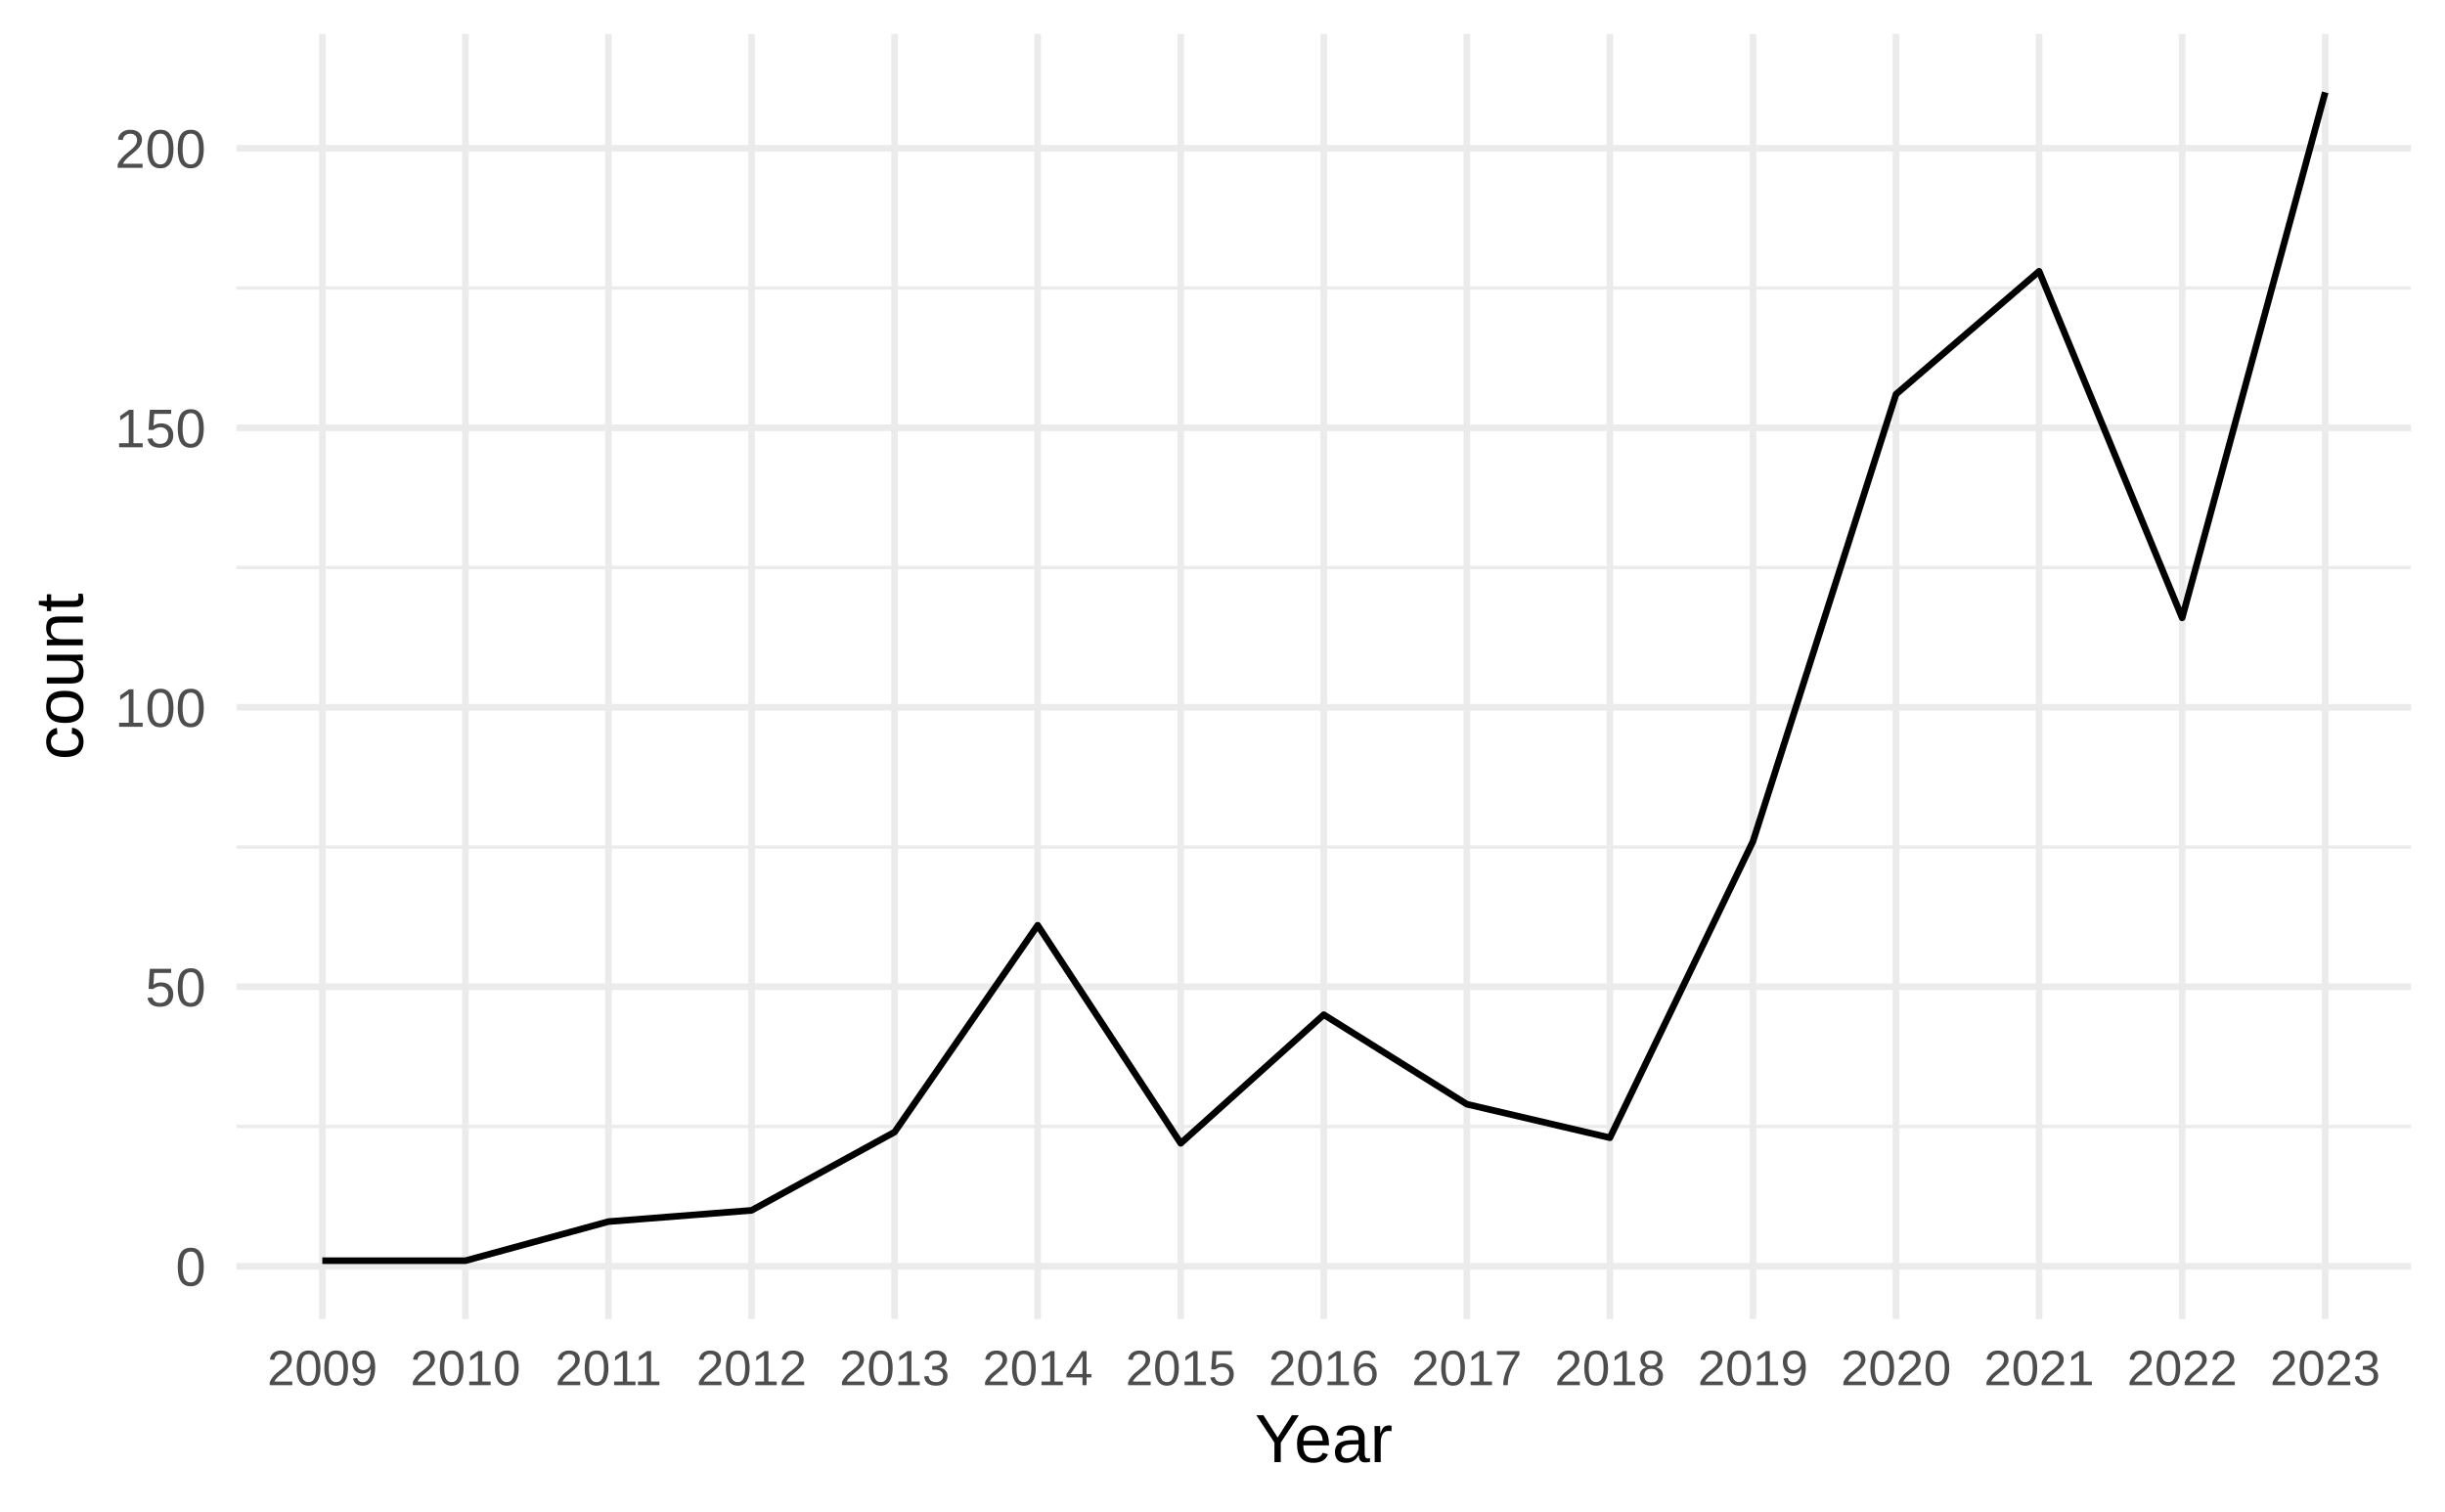
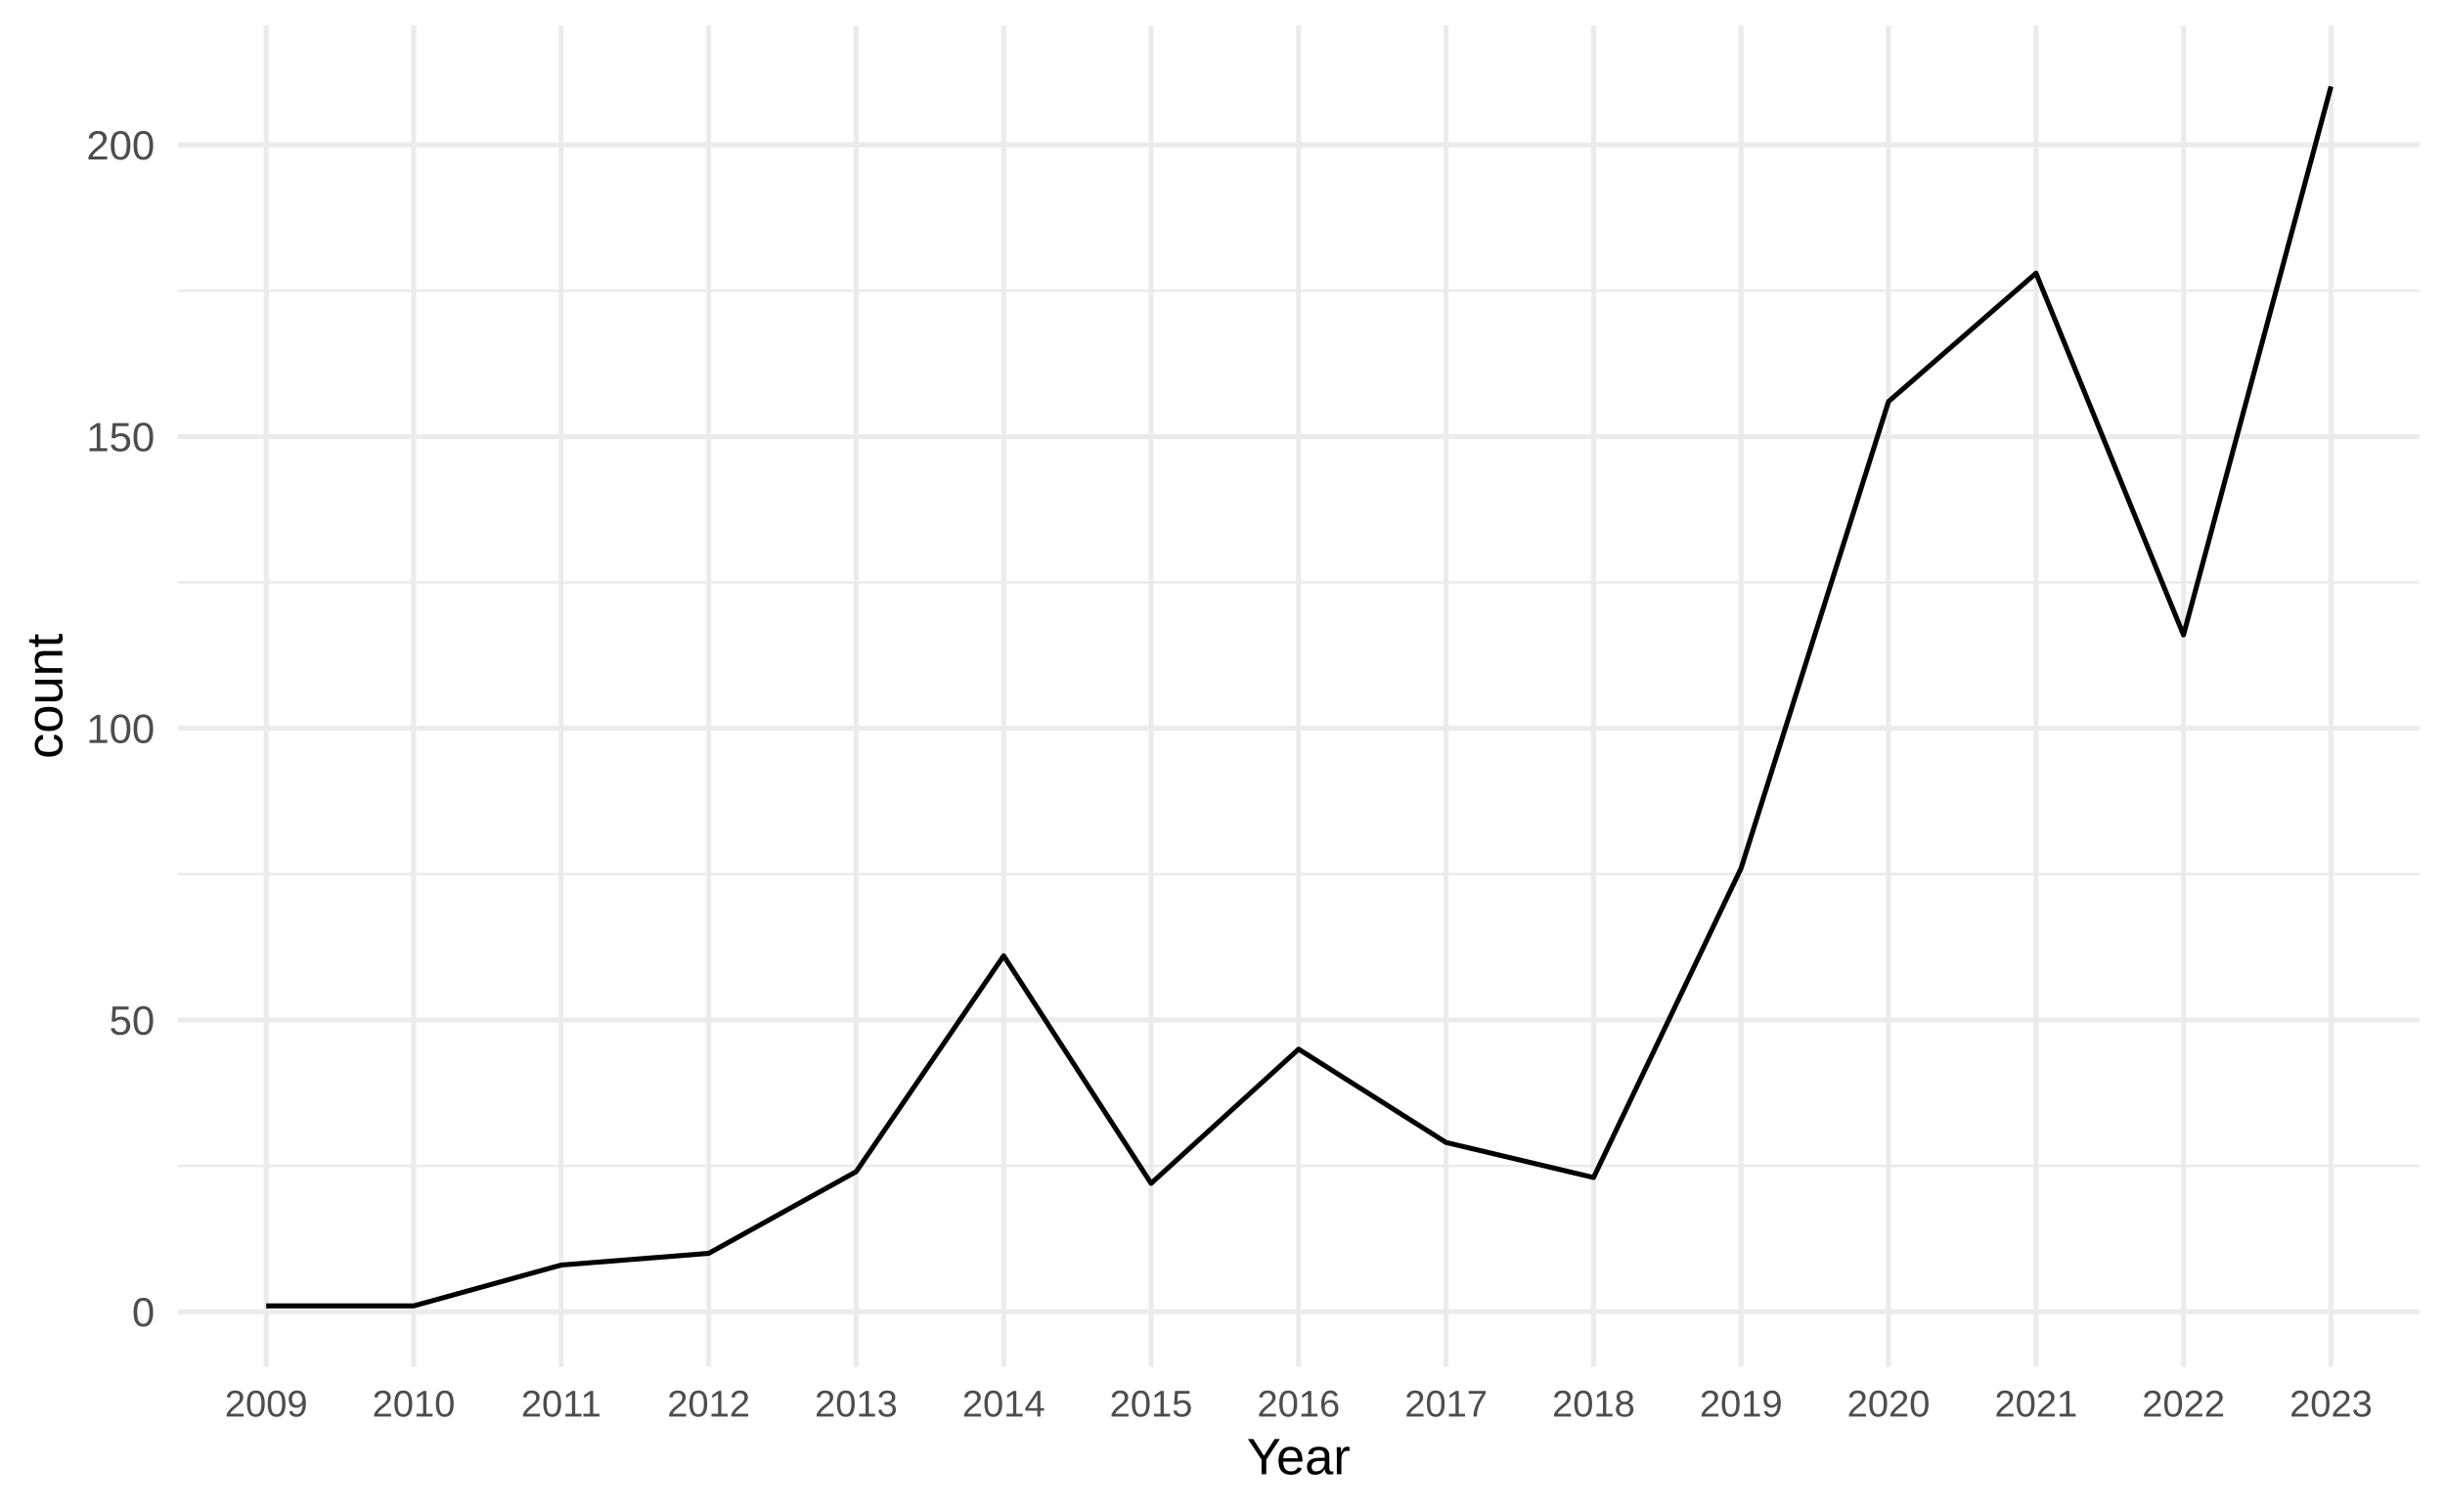
- <svg xmlns="http://www.w3.org/2000/svg" class="svglite" width="394.50pt" height="243.82pt" viewBox="0 0 394.50 243.82">
+ <svg xmlns="http://www.w3.org/2000/svg" class="svglite" width="525.00pt" height="324.47pt" viewBox="0 0 525.00 324.47">
  <defs>
    <style type="text/css">
    .svglite line, .svglite polyline, .svglite polygon, .svglite path, .svglite rect, .svglite circle {
      fill: none;
      stroke: #000000;
      stroke-linecap: round;
      stroke-linejoin: round;
      stroke-miterlimit: 10.00;
    }
    .svglite text {
      white-space: pre;
    }
  </style>
  </defs>
  <rect width="100%" height="100%" style="stroke: none; fill: none;" />
  <defs>
-     <clipPath id="cpMC4wMHwzOTQuNTB8MC4wMHwyNDMuODI=">
-       <rect x="0.00" y="0.00" width="394.50" height="243.82" />
+     <clipPath id="cpMC4wMHw1MjUuMDB8MC4wMHwzMjQuNDc=">
+       <rect x="0.00" y="0.00" width="525.00" height="324.47" />
    </clipPath>
  </defs>
-   <g clip-path="url(#cpMC4wMHwzOTQuNTB8MC4wMHwyNDMuODI=)">
+   <g clip-path="url(#cpMC4wMHw1MjUuMDB8MC4wMHwzMjQuNDc=)">
</g>
  <defs>
-     <clipPath id="cpMzguMTZ8Mzg5LjAyfDUuNDh8MjEyLjgz">
-       <rect x="38.16" y="5.48" width="350.86" height="207.35" />
+     <clipPath id="cpMzguMTZ8NTE5LjUyfDUuNDh8MjkzLjQ5">
+       <rect x="38.16" y="5.48" width="481.36" height="288.01" />
    </clipPath>
  </defs>
-   <g clip-path="url(#cpMzguMTZ8Mzg5LjAyfDUuNDh8MjEyLjgz)">
-     <polyline points="38.16,181.76 389.02,181.76 " style="stroke-width: 0.53; stroke: #EBEBEB; stroke-linecap: butt;" />
-     <polyline points="38.16,136.67 389.02,136.67 " style="stroke-width: 0.53; stroke: #EBEBEB; stroke-linecap: butt;" />
-     <polyline points="38.16,91.57 389.02,91.57 " style="stroke-width: 0.53; stroke: #EBEBEB; stroke-linecap: butt;" />
-     <polyline points="38.16,46.47 389.02,46.47 " style="stroke-width: 0.53; stroke: #EBEBEB; stroke-linecap: butt;" />
-     <polyline points="38.16,204.31 389.02,204.31 " style="stroke-width: 1.07; stroke: #EBEBEB; stroke-linecap: butt;" />
-     <polyline points="38.16,159.21 389.02,159.21 " style="stroke-width: 1.07; stroke: #EBEBEB; stroke-linecap: butt;" />
-     <polyline points="38.16,114.12 389.02,114.12 " style="stroke-width: 1.07; stroke: #EBEBEB; stroke-linecap: butt;" />
-     <polyline points="38.16,69.02 389.02,69.02 " style="stroke-width: 1.07; stroke: #EBEBEB; stroke-linecap: butt;" />
-     <polyline points="38.16,23.92 389.02,23.92 " style="stroke-width: 1.07; stroke: #EBEBEB; stroke-linecap: butt;" />
-     <polyline points="52.01,212.83 52.01,5.48 " style="stroke-width: 1.07; stroke: #EBEBEB; stroke-linecap: butt;" />
-     <polyline points="75.10,212.83 75.10,5.48 " style="stroke-width: 1.07; stroke: #EBEBEB; stroke-linecap: butt;" />
-     <polyline points="98.18,212.83 98.18,5.48 " style="stroke-width: 1.07; stroke: #EBEBEB; stroke-linecap: butt;" />
-     <polyline points="121.26,212.83 121.26,5.48 " style="stroke-width: 1.07; stroke: #EBEBEB; stroke-linecap: butt;" />
-     <polyline points="144.34,212.83 144.34,5.48 " style="stroke-width: 1.07; stroke: #EBEBEB; stroke-linecap: butt;" />
-     <polyline points="167.43,212.83 167.43,5.48 " style="stroke-width: 1.07; stroke: #EBEBEB; stroke-linecap: butt;" />
-     <polyline points="190.51,212.83 190.51,5.48 " style="stroke-width: 1.07; stroke: #EBEBEB; stroke-linecap: butt;" />
-     <polyline points="213.59,212.83 213.59,5.48 " style="stroke-width: 1.07; stroke: #EBEBEB; stroke-linecap: butt;" />
-     <polyline points="236.67,212.83 236.67,5.48 " style="stroke-width: 1.07; stroke: #EBEBEB; stroke-linecap: butt;" />
-     <polyline points="259.76,212.83 259.76,5.48 " style="stroke-width: 1.07; stroke: #EBEBEB; stroke-linecap: butt;" />
-     <polyline points="282.84,212.83 282.84,5.48 " style="stroke-width: 1.07; stroke: #EBEBEB; stroke-linecap: butt;" />
-     <polyline points="305.92,212.83 305.92,5.48 " style="stroke-width: 1.07; stroke: #EBEBEB; stroke-linecap: butt;" />
-     <polyline points="329.01,212.83 329.01,5.48 " style="stroke-width: 1.07; stroke: #EBEBEB; stroke-linecap: butt;" />
-     <polyline points="352.09,212.83 352.09,5.48 " style="stroke-width: 1.07; stroke: #EBEBEB; stroke-linecap: butt;" />
-     <polyline points="375.17,212.83 375.17,5.48 " style="stroke-width: 1.07; stroke: #EBEBEB; stroke-linecap: butt;" />
-     <polyline points="52.01,203.41 75.10,203.41 98.18,197.10 121.26,195.29 144.34,182.66 167.43,149.29 190.51,184.47 213.59,163.72 236.67,178.16 259.76,183.57 282.84,135.76 305.92,63.61 329.01,43.77 352.09,99.69 375.17,14.90 " style="stroke-width: 1.07; stroke-linecap: butt;" />
+   <g clip-path="url(#cpMzguMTZ8NTE5LjUyfDUuNDh8MjkzLjQ5)">
+     <polyline points="38.16,250.33 519.52,250.33 " style="stroke-width: 0.53; stroke: #EBEBEB; stroke-linecap: butt;" />
+     <polyline points="38.16,187.69 519.52,187.69 " style="stroke-width: 0.53; stroke: #EBEBEB; stroke-linecap: butt;" />
+     <polyline points="38.16,125.06 519.52,125.06 " style="stroke-width: 0.53; stroke: #EBEBEB; stroke-linecap: butt;" />
+     <polyline points="38.16,62.42 519.52,62.42 " style="stroke-width: 0.53; stroke: #EBEBEB; stroke-linecap: butt;" />
+     <polyline points="38.16,281.65 519.52,281.65 " style="stroke-width: 1.07; stroke: #EBEBEB; stroke-linecap: butt;" />
+     <polyline points="38.16,219.01 519.52,219.01 " style="stroke-width: 1.07; stroke: #EBEBEB; stroke-linecap: butt;" />
+     <polyline points="38.16,156.37 519.52,156.37 " style="stroke-width: 1.07; stroke: #EBEBEB; stroke-linecap: butt;" />
+     <polyline points="38.16,93.74 519.52,93.74 " style="stroke-width: 1.07; stroke: #EBEBEB; stroke-linecap: butt;" />
+     <polyline points="38.16,31.10 519.52,31.10 " style="stroke-width: 1.07; stroke: #EBEBEB; stroke-linecap: butt;" />
+     <polyline points="57.16,293.49 57.16,5.48 " style="stroke-width: 1.07; stroke: #EBEBEB; stroke-linecap: butt;" />
+     <polyline points="88.83,293.49 88.83,5.48 " style="stroke-width: 1.07; stroke: #EBEBEB; stroke-linecap: butt;" />
+     <polyline points="120.50,293.49 120.50,5.48 " style="stroke-width: 1.07; stroke: #EBEBEB; stroke-linecap: butt;" />
+     <polyline points="152.17,293.49 152.17,5.48 " style="stroke-width: 1.07; stroke: #EBEBEB; stroke-linecap: butt;" />
+     <polyline points="183.84,293.49 183.84,5.48 " style="stroke-width: 1.07; stroke: #EBEBEB; stroke-linecap: butt;" />
+     <polyline points="215.51,293.49 215.51,5.48 " style="stroke-width: 1.07; stroke: #EBEBEB; stroke-linecap: butt;" />
+     <polyline points="247.17,293.49 247.17,5.48 " style="stroke-width: 1.07; stroke: #EBEBEB; stroke-linecap: butt;" />
+     <polyline points="278.84,293.49 278.84,5.48 " style="stroke-width: 1.07; stroke: #EBEBEB; stroke-linecap: butt;" />
+     <polyline points="310.51,293.49 310.51,5.48 " style="stroke-width: 1.07; stroke: #EBEBEB; stroke-linecap: butt;" />
+     <polyline points="342.18,293.49 342.18,5.48 " style="stroke-width: 1.07; stroke: #EBEBEB; stroke-linecap: butt;" />
+     <polyline points="373.85,293.49 373.85,5.48 " style="stroke-width: 1.07; stroke: #EBEBEB; stroke-linecap: butt;" />
+     <polyline points="405.51,293.49 405.51,5.48 " style="stroke-width: 1.07; stroke: #EBEBEB; stroke-linecap: butt;" />
+     <polyline points="437.18,293.49 437.18,5.48 " style="stroke-width: 1.07; stroke: #EBEBEB; stroke-linecap: butt;" />
+     <polyline points="468.85,293.49 468.85,5.48 " style="stroke-width: 1.07; stroke: #EBEBEB; stroke-linecap: butt;" />
+     <polyline points="500.52,293.49 500.52,5.48 " style="stroke-width: 1.07; stroke: #EBEBEB; stroke-linecap: butt;" />
+     <polyline points="57.16,280.40 88.83,280.40 120.50,271.63 152.17,269.12 183.84,251.58 215.51,205.23 247.17,254.09 278.84,225.28 310.51,245.32 342.18,252.84 373.85,186.44 405.51,86.22 437.18,58.66 468.85,136.33 500.52,18.57 " style="stroke-width: 1.07; stroke-linecap: butt;" />
  </g>
-   <g clip-path="url(#cpMC4wMHwzOTQuNTB8MC4wMHwyNDMuODI=)">
-     <text x="33.23" y="207.46" text-anchor="end" style="font-size: 8.80px;fill: #4D4D4D; font-family: &quot;Arial&quot;;" textLength="4.90px" lengthAdjust="spacingAndGlyphs">0</text>
-     <text x="33.23" y="162.37" text-anchor="end" style="font-size: 8.80px;fill: #4D4D4D; font-family: &quot;Arial&quot;;" textLength="9.79px" lengthAdjust="spacingAndGlyphs">50</text>
-     <text x="33.23" y="117.27" text-anchor="end" style="font-size: 8.80px;fill: #4D4D4D; font-family: &quot;Arial&quot;;" textLength="14.69px" lengthAdjust="spacingAndGlyphs">100</text>
-     <text x="33.23" y="72.17" text-anchor="end" style="font-size: 8.80px;fill: #4D4D4D; font-family: &quot;Arial&quot;;" textLength="14.69px" lengthAdjust="spacingAndGlyphs">150</text>
-     <text x="33.23" y="27.08" text-anchor="end" style="font-size: 8.80px;fill: #4D4D4D; font-family: &quot;Arial&quot;;" textLength="14.69px" lengthAdjust="spacingAndGlyphs">200</text>
-     <text x="52.01" y="223.50" text-anchor="middle" style="font-size: 8.00px;fill: #4D4D4D; font-family: &quot;Arial&quot;;" textLength="17.80px" lengthAdjust="spacingAndGlyphs">2009</text>
-     <text x="75.10" y="223.50" text-anchor="middle" style="font-size: 8.00px;fill: #4D4D4D; font-family: &quot;Arial&quot;;" textLength="17.80px" lengthAdjust="spacingAndGlyphs">2010</text>
-     <text x="98.18" y="223.50" text-anchor="middle" style="font-size: 8.00px;fill: #4D4D4D; font-family: &quot;Arial&quot;;" textLength="17.80px" lengthAdjust="spacingAndGlyphs">2011</text>
-     <text x="121.26" y="223.50" text-anchor="middle" style="font-size: 8.00px;fill: #4D4D4D; font-family: &quot;Arial&quot;;" textLength="17.80px" lengthAdjust="spacingAndGlyphs">2012</text>
-     <text x="144.34" y="223.50" text-anchor="middle" style="font-size: 8.00px;fill: #4D4D4D; font-family: &quot;Arial&quot;;" textLength="17.80px" lengthAdjust="spacingAndGlyphs">2013</text>
-     <text x="167.43" y="223.50" text-anchor="middle" style="font-size: 8.00px;fill: #4D4D4D; font-family: &quot;Arial&quot;;" textLength="17.80px" lengthAdjust="spacingAndGlyphs">2014</text>
-     <text x="190.51" y="223.50" text-anchor="middle" style="font-size: 8.00px;fill: #4D4D4D; font-family: &quot;Arial&quot;;" textLength="17.80px" lengthAdjust="spacingAndGlyphs">2015</text>
-     <text x="213.59" y="223.50" text-anchor="middle" style="font-size: 8.00px;fill: #4D4D4D; font-family: &quot;Arial&quot;;" textLength="17.80px" lengthAdjust="spacingAndGlyphs">2016</text>
-     <text x="236.67" y="223.50" text-anchor="middle" style="font-size: 8.00px;fill: #4D4D4D; font-family: &quot;Arial&quot;;" textLength="17.80px" lengthAdjust="spacingAndGlyphs">2017</text>
-     <text x="259.76" y="223.50" text-anchor="middle" style="font-size: 8.00px;fill: #4D4D4D; font-family: &quot;Arial&quot;;" textLength="17.80px" lengthAdjust="spacingAndGlyphs">2018</text>
-     <text x="282.84" y="223.50" text-anchor="middle" style="font-size: 8.00px;fill: #4D4D4D; font-family: &quot;Arial&quot;;" textLength="17.80px" lengthAdjust="spacingAndGlyphs">2019</text>
-     <text x="305.92" y="223.50" text-anchor="middle" style="font-size: 8.00px;fill: #4D4D4D; font-family: &quot;Arial&quot;;" textLength="17.80px" lengthAdjust="spacingAndGlyphs">2020</text>
-     <text x="329.01" y="223.50" text-anchor="middle" style="font-size: 8.00px;fill: #4D4D4D; font-family: &quot;Arial&quot;;" textLength="17.80px" lengthAdjust="spacingAndGlyphs">2021</text>
-     <text x="352.09" y="223.50" text-anchor="middle" style="font-size: 8.00px;fill: #4D4D4D; font-family: &quot;Arial&quot;;" textLength="17.80px" lengthAdjust="spacingAndGlyphs">2022</text>
-     <text x="375.17" y="223.50" text-anchor="middle" style="font-size: 8.00px;fill: #4D4D4D; font-family: &quot;Arial&quot;;" textLength="17.80px" lengthAdjust="spacingAndGlyphs">2023</text>
-     <text x="213.59" y="235.91" text-anchor="middle" style="font-size: 11.00px; font-family: &quot;Arial&quot;;" textLength="23.24px" lengthAdjust="spacingAndGlyphs">Year</text>
-     <text transform="translate(13.37,109.16) rotate(-90)" text-anchor="middle" style="font-size: 11.00px; font-family: &quot;Arial&quot;;" textLength="26.91px" lengthAdjust="spacingAndGlyphs">count</text>
+   <g clip-path="url(#cpMC4wMHw1MjUuMDB8MC4wMHwzMjQuNDc=)">
+     <text x="33.23" y="284.80" text-anchor="end" style="font-size: 8.80px;fill: #4D4D4D; font-family: &quot;Arial&quot;;" textLength="4.90px" lengthAdjust="spacingAndGlyphs">0</text>
+     <text x="33.23" y="222.17" text-anchor="end" style="font-size: 8.80px;fill: #4D4D4D; font-family: &quot;Arial&quot;;" textLength="9.79px" lengthAdjust="spacingAndGlyphs">50</text>
+     <text x="33.23" y="159.53" text-anchor="end" style="font-size: 8.80px;fill: #4D4D4D; font-family: &quot;Arial&quot;;" textLength="14.69px" lengthAdjust="spacingAndGlyphs">100</text>
+     <text x="33.23" y="96.89" text-anchor="end" style="font-size: 8.80px;fill: #4D4D4D; font-family: &quot;Arial&quot;;" textLength="14.69px" lengthAdjust="spacingAndGlyphs">150</text>
+     <text x="33.23" y="34.25" text-anchor="end" style="font-size: 8.80px;fill: #4D4D4D; font-family: &quot;Arial&quot;;" textLength="14.69px" lengthAdjust="spacingAndGlyphs">200</text>
+     <text x="57.16" y="304.16" text-anchor="middle" style="font-size: 8.00px;fill: #4D4D4D; font-family: &quot;Arial&quot;;" textLength="17.80px" lengthAdjust="spacingAndGlyphs">2009</text>
+     <text x="88.83" y="304.16" text-anchor="middle" style="font-size: 8.00px;fill: #4D4D4D; font-family: &quot;Arial&quot;;" textLength="17.80px" lengthAdjust="spacingAndGlyphs">2010</text>
+     <text x="120.50" y="304.16" text-anchor="middle" style="font-size: 8.00px;fill: #4D4D4D; font-family: &quot;Arial&quot;;" textLength="17.80px" lengthAdjust="spacingAndGlyphs">2011</text>
+     <text x="152.17" y="304.16" text-anchor="middle" style="font-size: 8.00px;fill: #4D4D4D; font-family: &quot;Arial&quot;;" textLength="17.80px" lengthAdjust="spacingAndGlyphs">2012</text>
+     <text x="183.84" y="304.16" text-anchor="middle" style="font-size: 8.00px;fill: #4D4D4D; font-family: &quot;Arial&quot;;" textLength="17.80px" lengthAdjust="spacingAndGlyphs">2013</text>
+     <text x="215.51" y="304.16" text-anchor="middle" style="font-size: 8.00px;fill: #4D4D4D; font-family: &quot;Arial&quot;;" textLength="17.80px" lengthAdjust="spacingAndGlyphs">2014</text>
+     <text x="247.17" y="304.16" text-anchor="middle" style="font-size: 8.00px;fill: #4D4D4D; font-family: &quot;Arial&quot;;" textLength="17.80px" lengthAdjust="spacingAndGlyphs">2015</text>
+     <text x="278.84" y="304.16" text-anchor="middle" style="font-size: 8.00px;fill: #4D4D4D; font-family: &quot;Arial&quot;;" textLength="17.80px" lengthAdjust="spacingAndGlyphs">2016</text>
+     <text x="310.51" y="304.16" text-anchor="middle" style="font-size: 8.00px;fill: #4D4D4D; font-family: &quot;Arial&quot;;" textLength="17.80px" lengthAdjust="spacingAndGlyphs">2017</text>
+     <text x="342.18" y="304.16" text-anchor="middle" style="font-size: 8.00px;fill: #4D4D4D; font-family: &quot;Arial&quot;;" textLength="17.80px" lengthAdjust="spacingAndGlyphs">2018</text>
+     <text x="373.85" y="304.16" text-anchor="middle" style="font-size: 8.00px;fill: #4D4D4D; font-family: &quot;Arial&quot;;" textLength="17.80px" lengthAdjust="spacingAndGlyphs">2019</text>
+     <text x="405.51" y="304.16" text-anchor="middle" style="font-size: 8.00px;fill: #4D4D4D; font-family: &quot;Arial&quot;;" textLength="17.80px" lengthAdjust="spacingAndGlyphs">2020</text>
+     <text x="437.18" y="304.16" text-anchor="middle" style="font-size: 8.00px;fill: #4D4D4D; font-family: &quot;Arial&quot;;" textLength="17.80px" lengthAdjust="spacingAndGlyphs">2021</text>
+     <text x="468.85" y="304.16" text-anchor="middle" style="font-size: 8.00px;fill: #4D4D4D; font-family: &quot;Arial&quot;;" textLength="17.80px" lengthAdjust="spacingAndGlyphs">2022</text>
+     <text x="500.52" y="304.16" text-anchor="middle" style="font-size: 8.00px;fill: #4D4D4D; font-family: &quot;Arial&quot;;" textLength="17.80px" lengthAdjust="spacingAndGlyphs">2023</text>
+     <text x="278.84" y="316.56" text-anchor="middle" style="font-size: 11.00px; font-family: &quot;Arial&quot;;" textLength="23.24px" lengthAdjust="spacingAndGlyphs">Year</text>
+     <text transform="translate(13.37,149.48) rotate(-90)" text-anchor="middle" style="font-size: 11.00px; font-family: &quot;Arial&quot;;" textLength="26.91px" lengthAdjust="spacingAndGlyphs">count</text>
  </g>
</svg>
